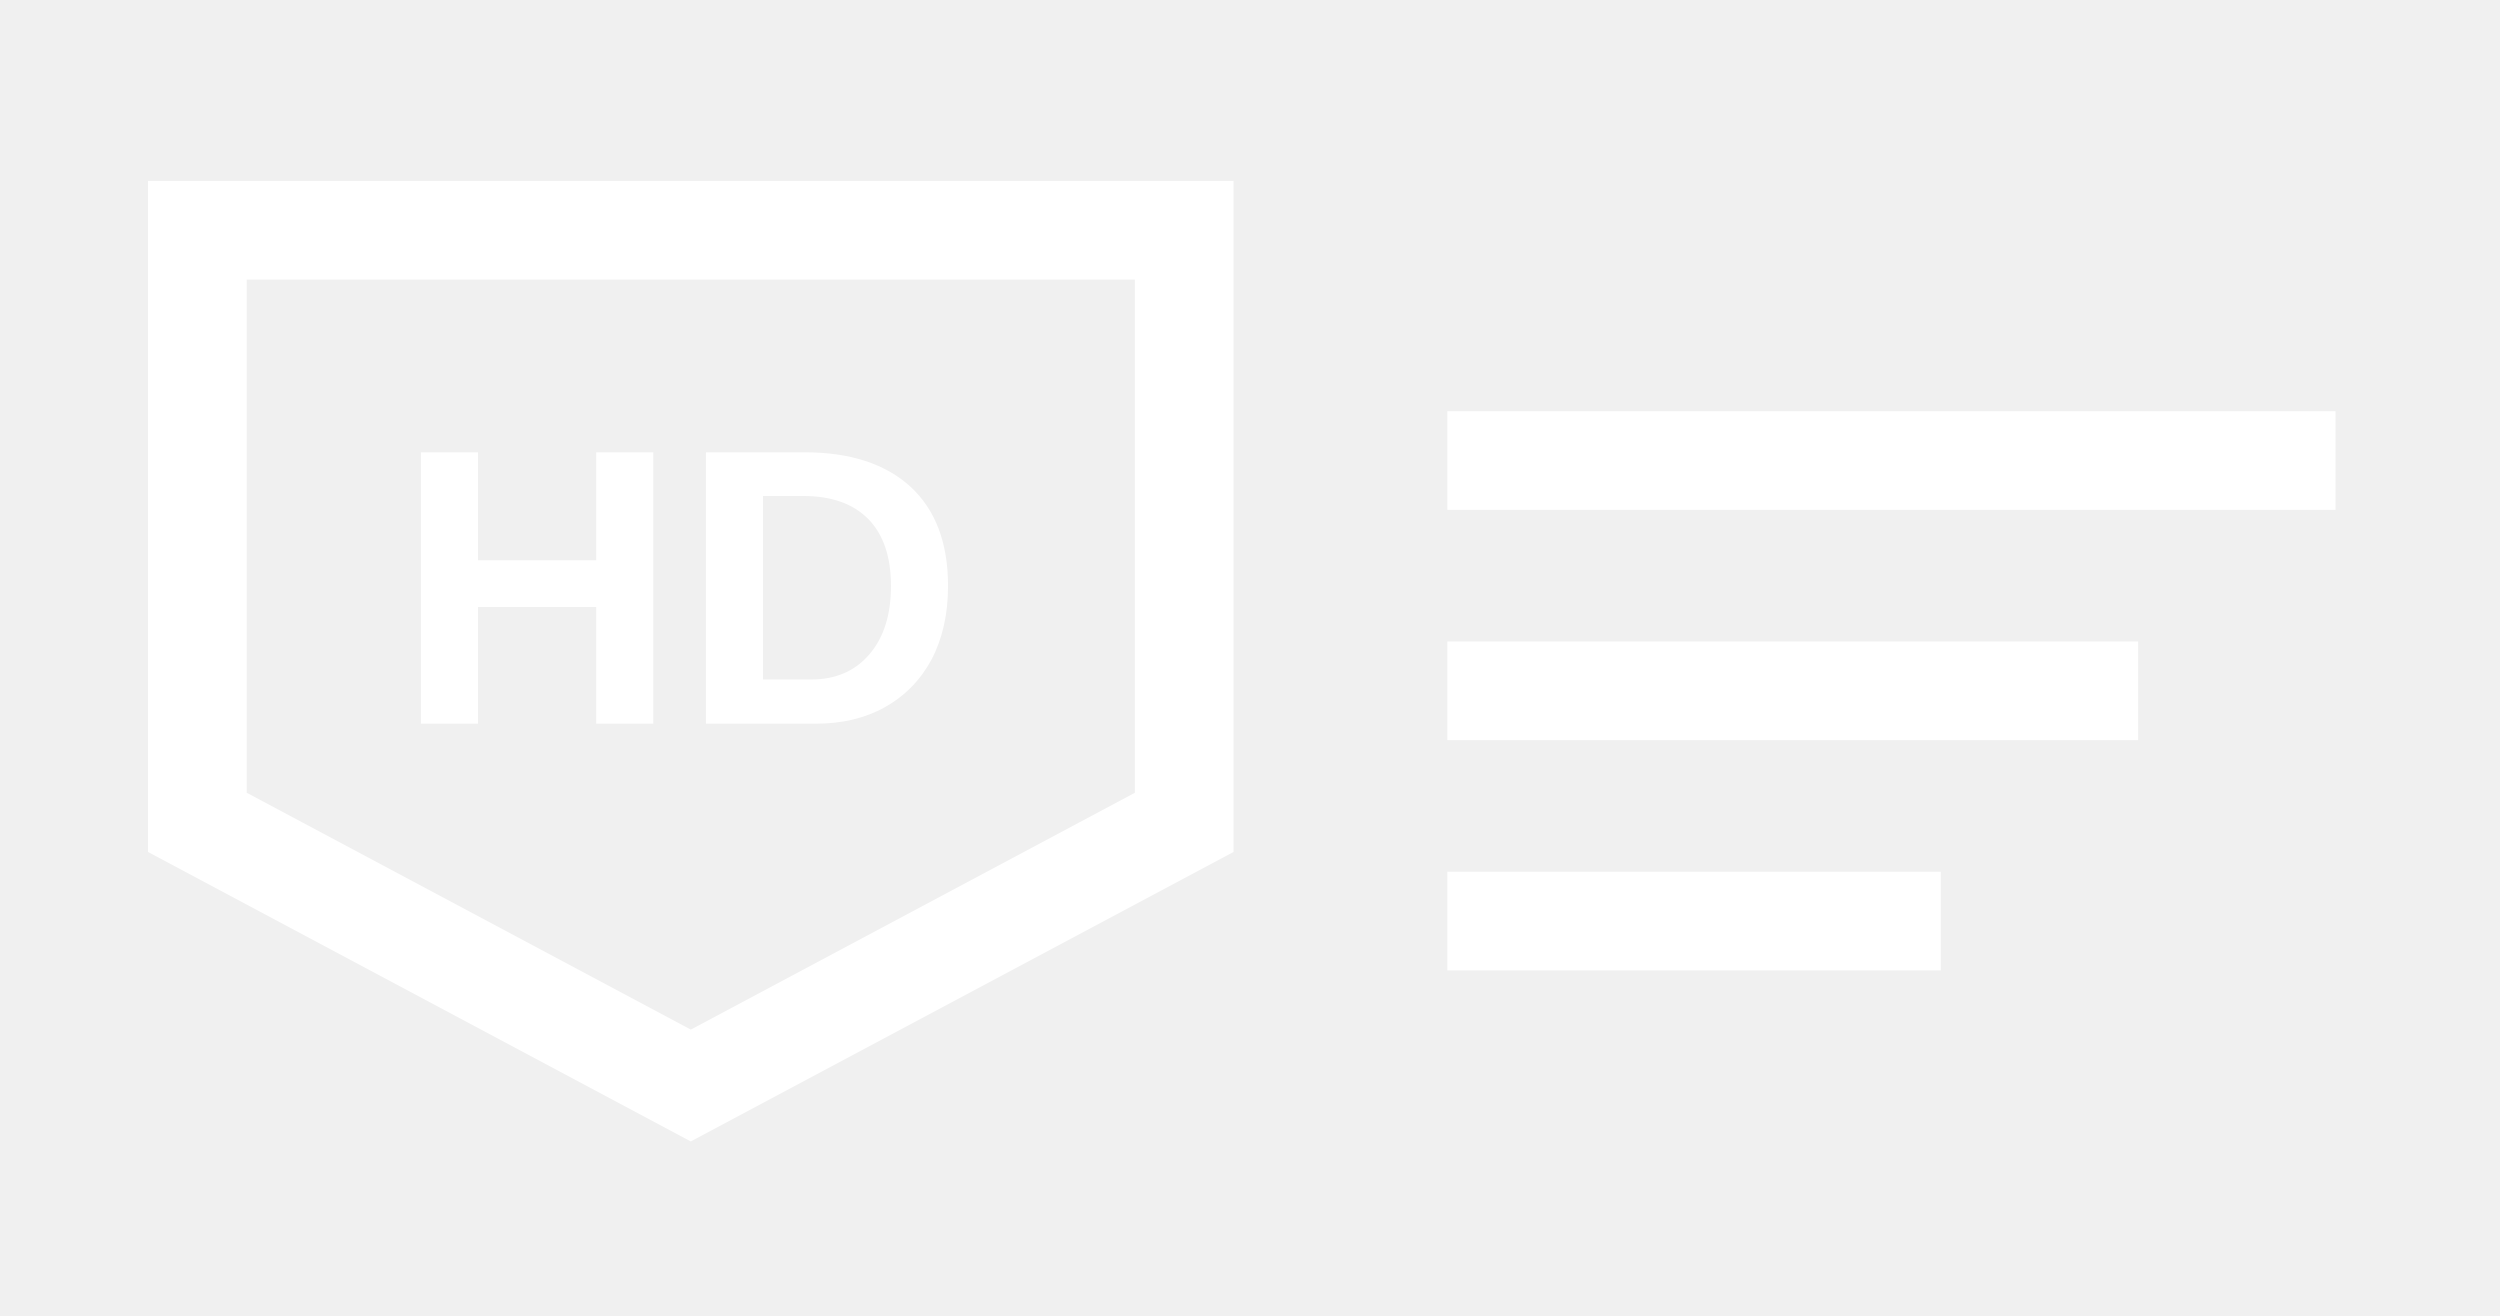
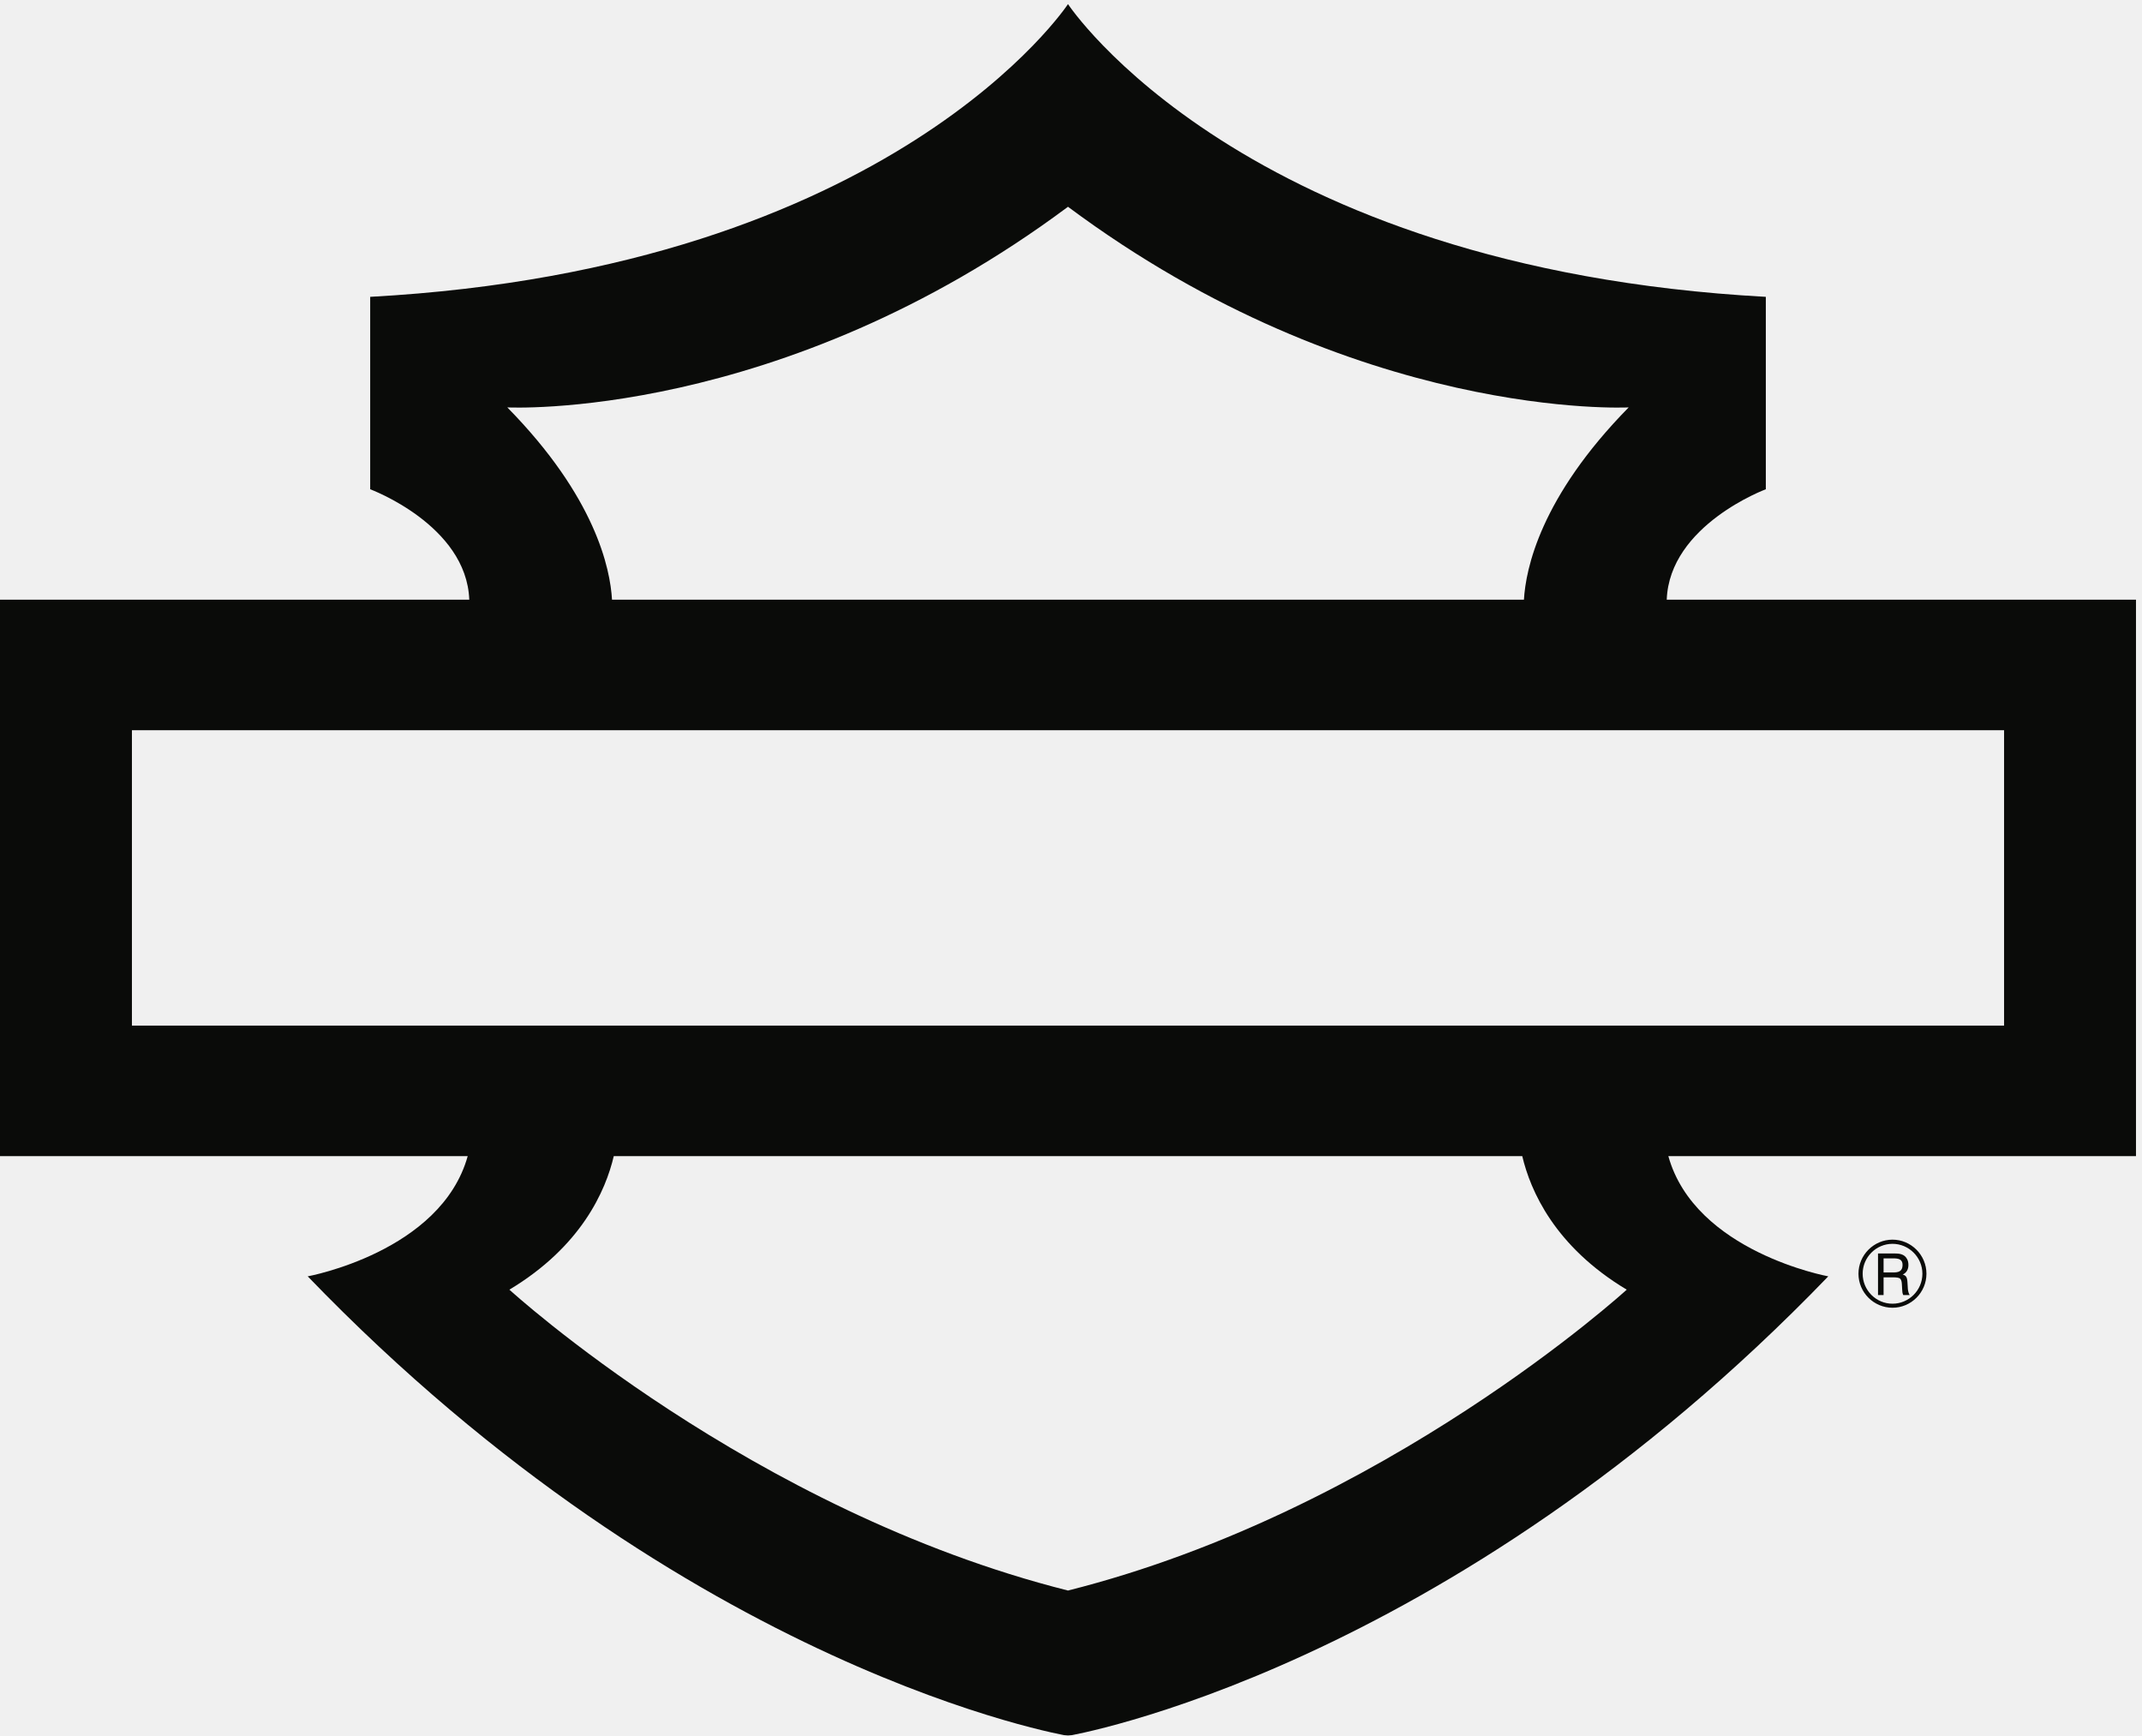
- <svg xmlns="http://www.w3.org/2000/svg" viewBox="0 0 76 40" role="img" aria-label="Harley Davidson">
-   <path d="M6 7h30v18l-15 8-15-8z" fill="none" stroke="#fff" stroke-width="3" />
-   <text x="12" y="22" fill="#fff" font-family="Arial,sans-serif" font-size="12" font-weight="800">HD</text>
-   <path d="M44 14h27M44 21h21M44 28h15" stroke="#fff" stroke-width="3" />
+ <svg xmlns="http://www.w3.org/2000/svg" xmlns:xlink="http://www.w3.org/1999/xlink" width="348px" height="282px" viewBox="0 0 348 282" version="1.1">
+   <defs>
+     <polygon id="path-1" points="0 0.666 347.024 0.666 347.024 281.94 0 281.94" />
+   </defs>
+   <g id="HARLEY-DAVIDSON_OUTLINE_RGB_BLACK" stroke="none" stroke-width="1" fill="none" fill-rule="evenodd">
+     <g id="Group-3">
+       <mask id="mask-2" fill="white">
+         <use xlink:href="#path-1" />
+       </mask>
+       <g id="Clip-2" />
+       <path d="M21.434,166.61 L325.592,166.61 L325.592,118.627 L21.434,118.627 L21.434,166.61 Z M264.286,209.51 C264.286,209.51 225.031,245.427 173.512,258.389 C121.995,245.427 82.758,209.51 82.758,209.51 C94.455,202.49 98.401,193.428 99.717,187.815 L247.314,187.815 C248.639,193.428 252.574,202.49 264.286,209.51 Z M82.418,66.182 C82.418,66.182 126.646,68.508 173.512,33.59 C220.38,68.508 264.605,66.182 264.605,66.182 C250.265,80.77 247.878,92.41 247.587,97.42 L99.43,97.42 C99.145,92.41 96.765,80.77 82.418,66.182 Z M347.024,97.42 L270.786,97.42 C271.23,85.284 286.885,79.482 286.885,79.482 L286.885,48.223 C201.754,43.57 173.512,0.666 173.512,0.666 C173.512,0.666 145.271,43.57 60.143,48.223 L60.143,79.482 C60.143,79.482 75.794,85.284 76.241,97.42 L0,97.42 L0,187.815 L75.986,187.815 C71.643,203.399 49.993,207.347 49.993,207.347 C112.019,271.697 173.512,282 173.512,282 C173.512,282 235.014,271.697 297.031,207.347 C297.031,207.347 275.376,203.399 271.047,187.815 L347.024,187.815 L347.024,97.42 L347.024,97.42 Z" id="Fill-1" fill="#0A0B09" mask="url(#mask-2)" />
+     </g>
+     <path d="M307.468,211.792 C304.794,211.792 302.618,209.616 302.618,206.919 C302.618,204.245 304.794,202.064 307.468,202.064 C310.121,202.064 312.322,204.245 312.322,206.919 C312.322,209.616 310.121,211.792 307.468,211.792 Z M307.468,201.387 C304.431,201.387 301.936,203.88 301.936,206.919 C301.936,209.979 304.431,212.447 307.468,212.447 C310.484,212.447 312.979,209.979 312.979,206.919 C312.979,203.88 310.484,201.387 307.468,201.387 L307.468,201.387 Z" id="Fill-4" fill="#0A0B09" />
+     <path d="M307.583,206.714 L306.016,206.714 L306.016,204.427 L307.583,204.427 C308.399,204.427 309.124,204.535 309.1,205.535 C309.077,206.556 308.422,206.714 307.583,206.714 Z M309.893,208.299 C309.874,207.894 309.802,207.598 309.688,207.416 C309.578,207.259 309.397,207.121 309.124,207.054 C309.758,206.762 310.05,206.194 310.05,205.512 C310.05,205.125 309.985,204.81 309.83,204.535 C309.397,203.697 308.533,203.628 307.741,203.628 L305.111,203.628 L305.111,210.389 L306.016,210.389 L306.016,207.507 L307.514,207.507 C307.539,207.507 307.539,207.507 307.559,207.507 C308.15,207.507 308.533,207.573 308.693,207.711 C308.851,207.846 308.966,208.142 308.987,208.596 L309.034,209.455 C309.034,209.707 309.077,210.16 309.214,210.389 L310.259,210.389 C310.079,210.113 310.007,209.774 309.963,209.436 L309.893,208.299 L309.893,208.299 Z" id="Fill-5" fill="#0A0B09" />
+   </g>
</svg>
